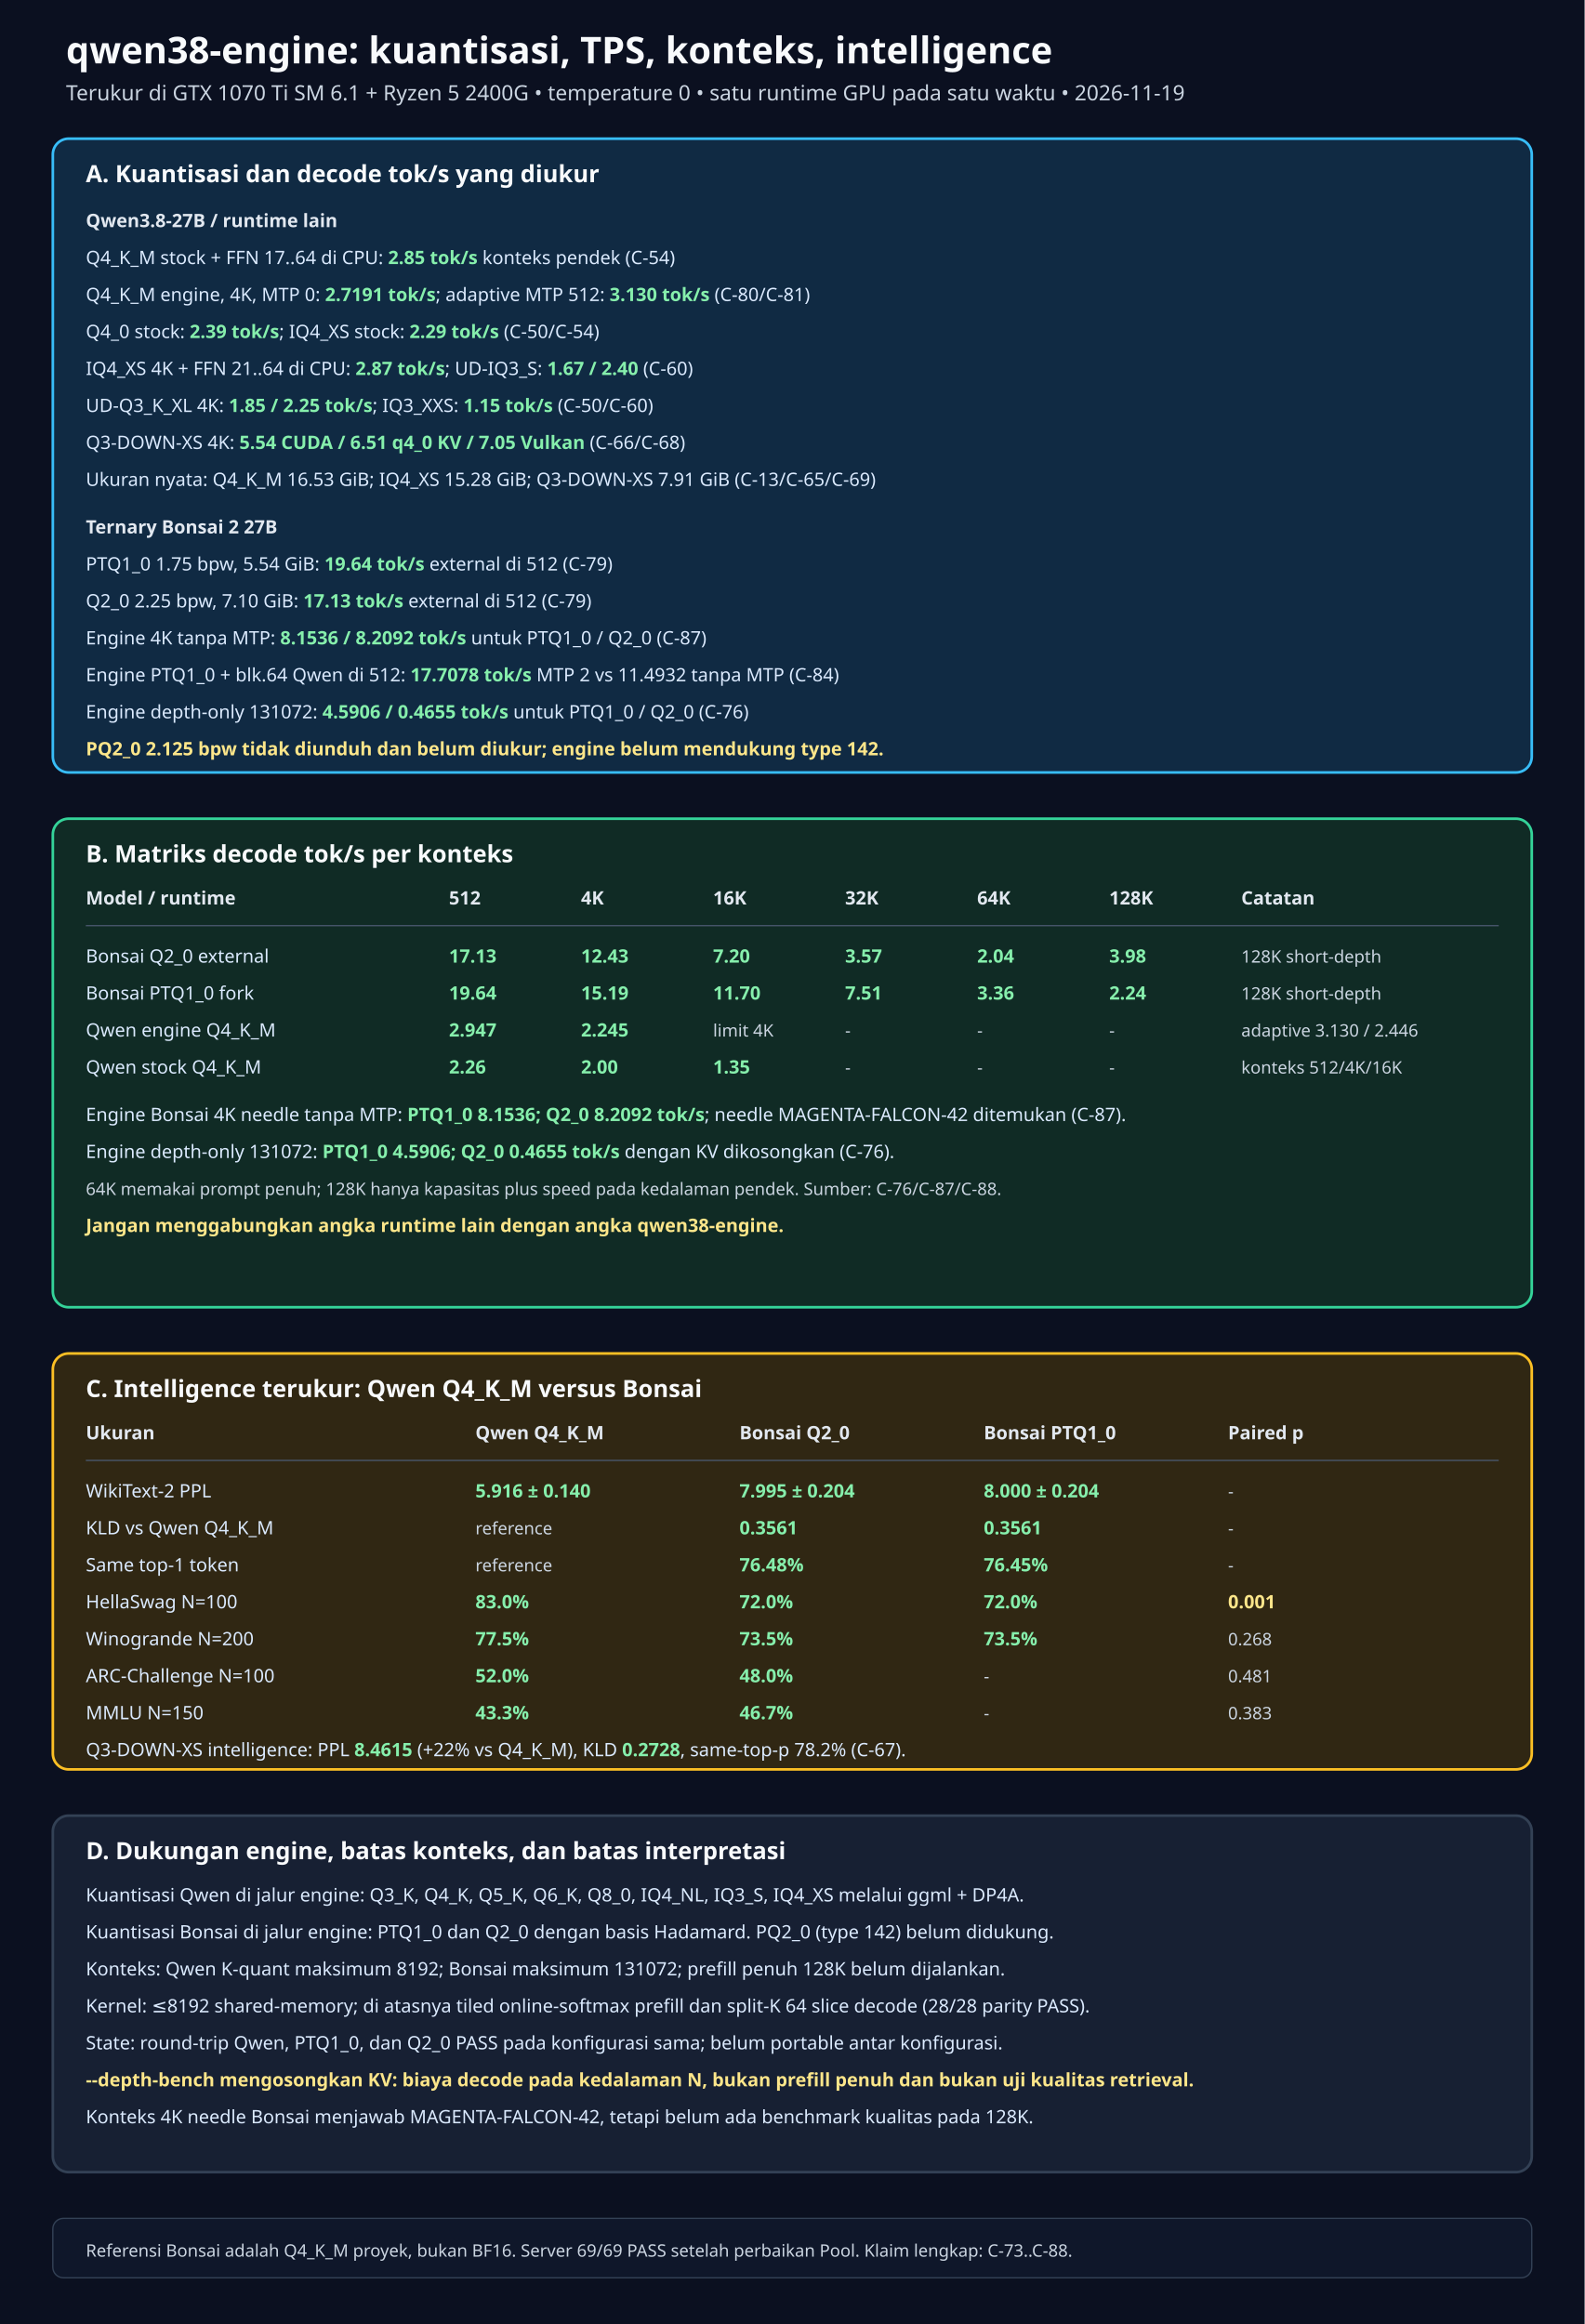
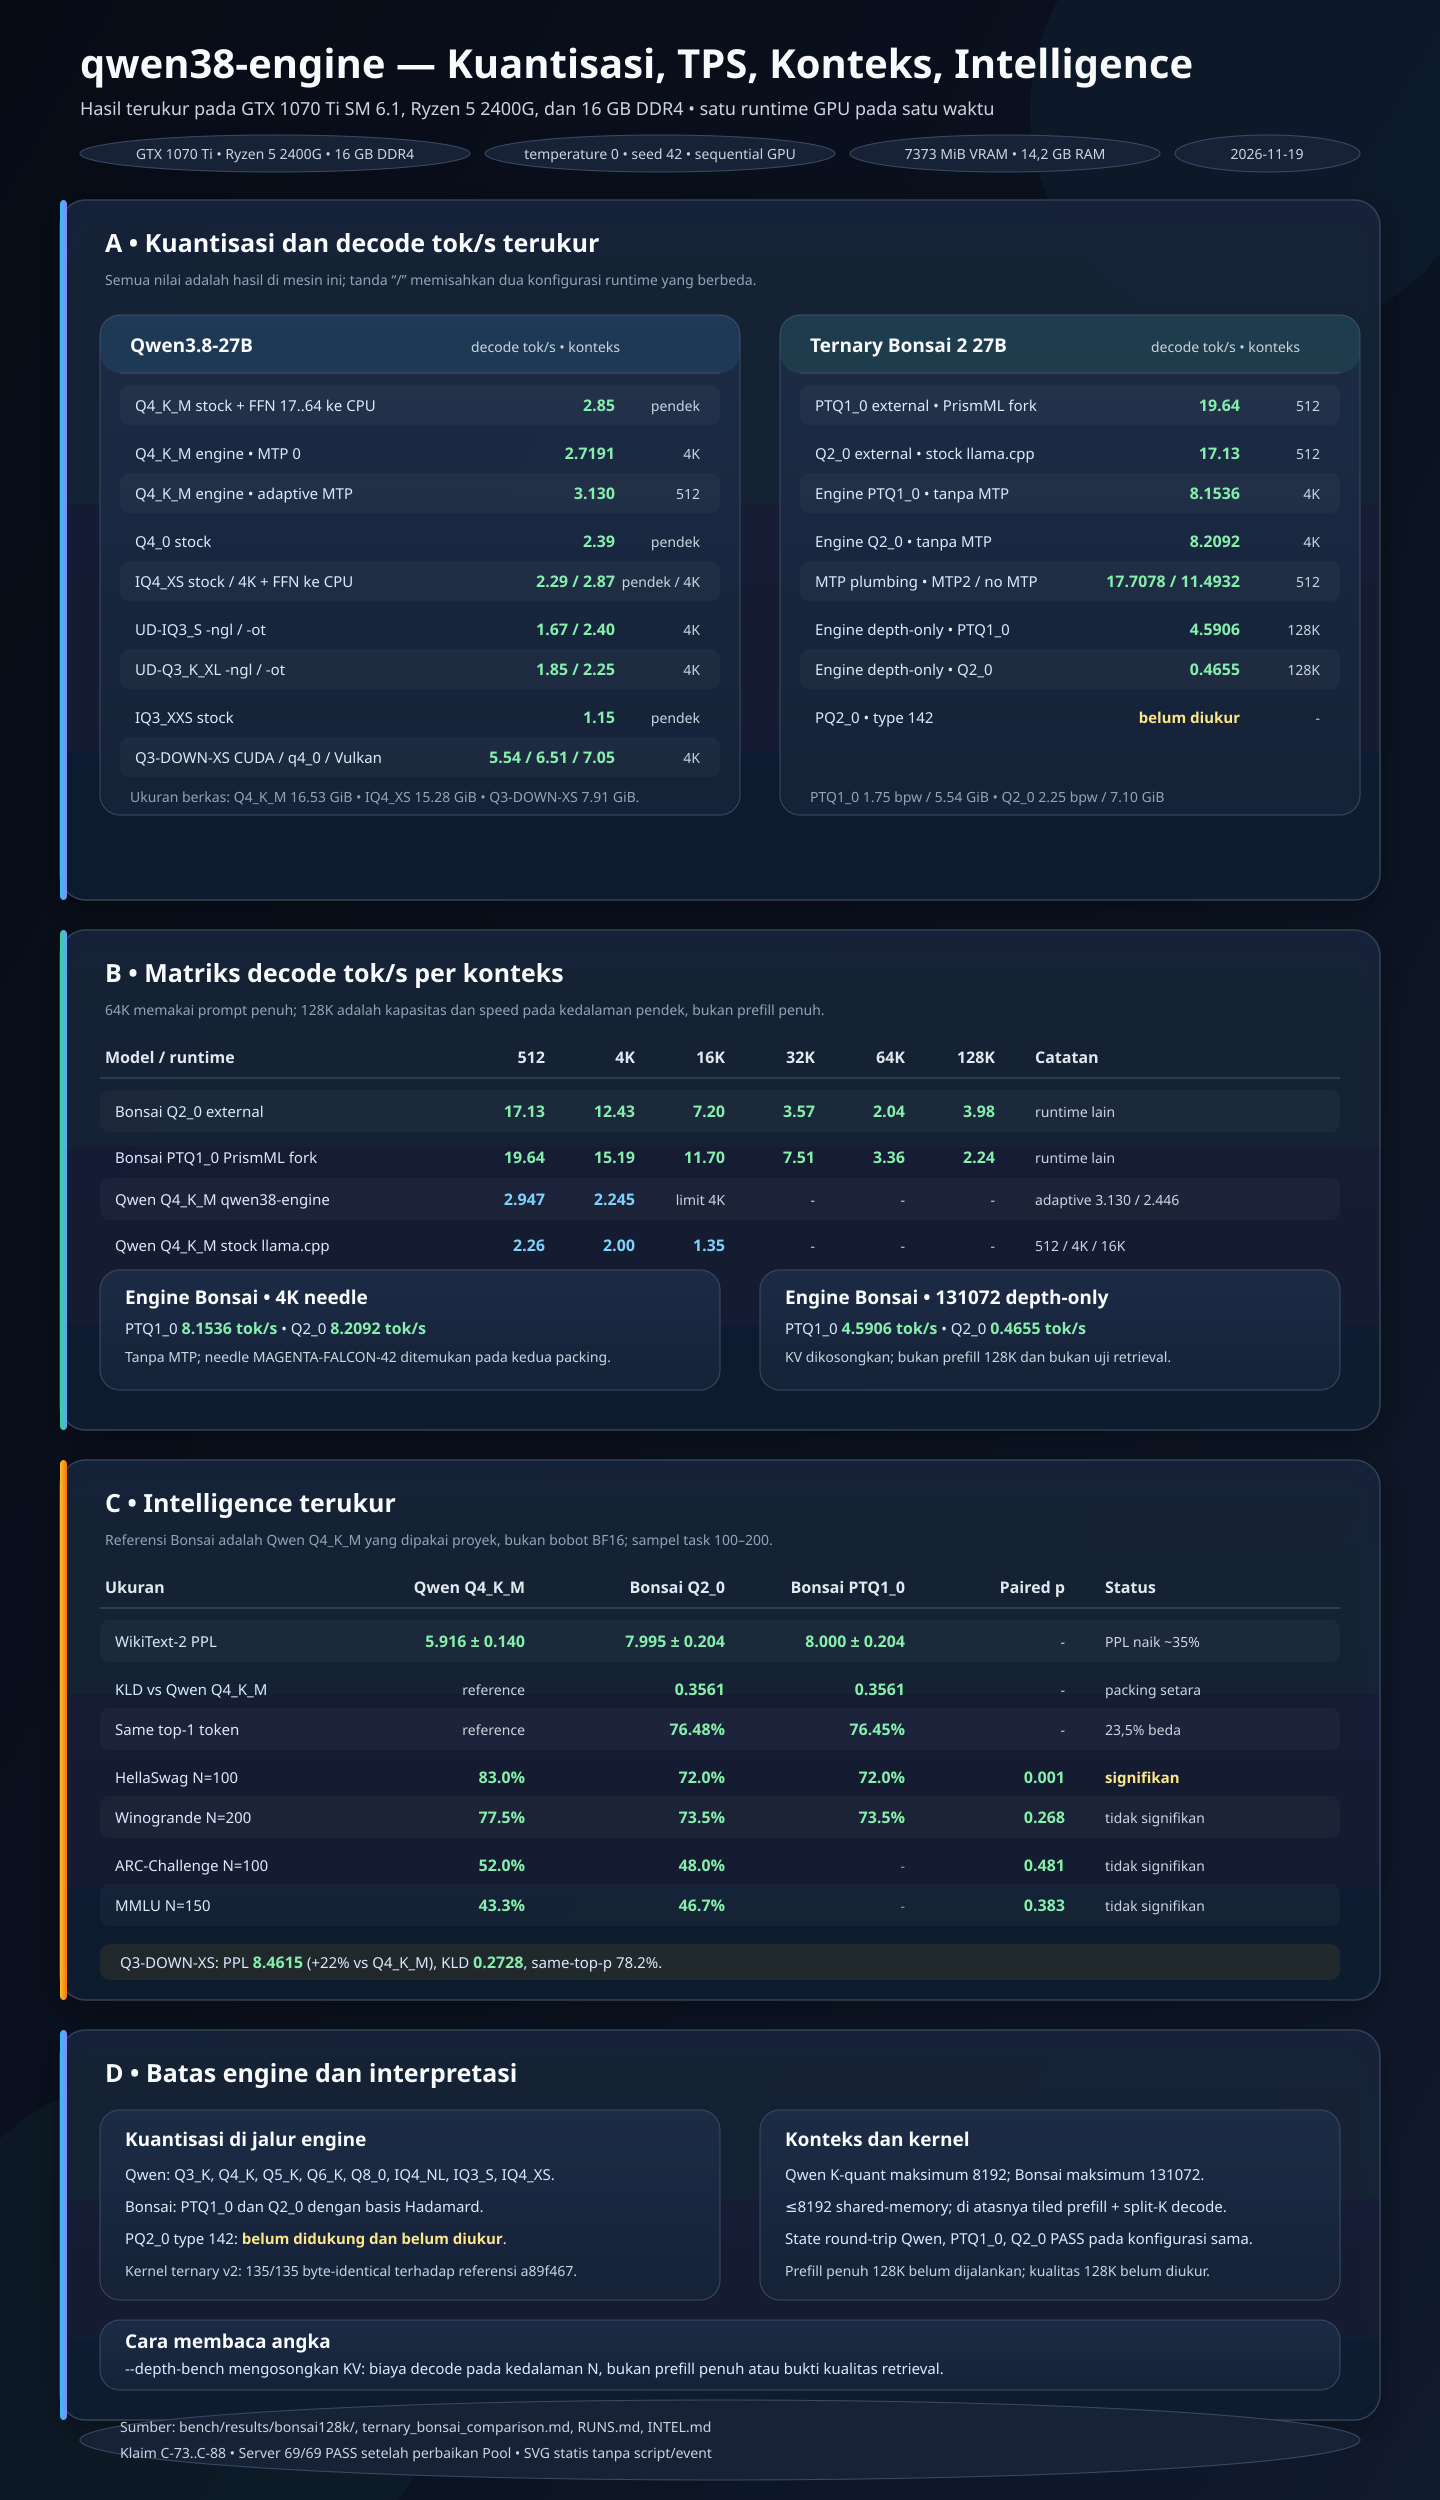
- <svg xmlns="http://www.w3.org/2000/svg" width="1200" height="1760" viewBox="0 0 1200 1760" role="img" aria-labelledby="title desc">
+ <svg xmlns="http://www.w3.org/2000/svg" width="1440" height="2500" viewBox="0 0 1440 2500" role="img" aria-labelledby="title desc">
  <defs>
+     <linearGradient id="bg" x1="0" y1="0" x2="1" y2="1">
+       <stop offset="0" stop-color="#070b16" />
+       <stop offset="0.55" stop-color="#0b1220" />
+       <stop offset="1" stop-color="#101a2d" />
+     </linearGradient>
+     <linearGradient id="panel" x1="0" y1="0" x2="0" y2="1">
+       <stop offset="0" stop-color="#16233b" stop-opacity="0.94" />
+       <stop offset="1" stop-color="#101a2d" stop-opacity="0.96" />
+     </linearGradient>
+     <linearGradient id="card" x1="0" y1="0" x2="0" y2="1">
+       <stop offset="0" stop-color="#1d2c47" stop-opacity="0.92" />
+       <stop offset="1" stop-color="#152238" stop-opacity="0.94" />
+     </linearGradient>
+     <linearGradient id="cyan" x1="0" y1="0" x2="1" y2="0">
+       <stop offset="0" stop-color="#38bdf8" />
+       <stop offset="1" stop-color="#818cf8" />
+     </linearGradient>
+     <linearGradient id="green" x1="0" y1="0" x2="1" y2="0">
+       <stop offset="0" stop-color="#34d399" />
+       <stop offset="1" stop-color="#60a5fa" />
+     </linearGradient>
+     <linearGradient id="amber" x1="0" y1="0" x2="1" y2="0">
+       <stop offset="0" stop-color="#fbbf24" />
+       <stop offset="1" stop-color="#f97316" />
+     </linearGradient>
+     <filter id="soft" x="-10%" y="-10%" width="120%" height="120%">
+       <feDropShadow dx="0" dy="10" stdDeviation="16" flood-color="#000000" flood-opacity="0.36" />
+     </filter>
    <style>
-       .title { font: 700 28px sans-serif; fill: #f8fafc; }
-       .subtitle { font: 400 16px sans-serif; fill: #cbd5e1; }
-       .h2 { font: 700 18px sans-serif; fill: #f8fafc; }
-       .head { font: 700 14px sans-serif; fill: #e2e8f0; }
-       .body { font: 400 14px sans-serif; fill: #dbeafe; }
-       .metric { font: 700 14px sans-serif; fill: #86efac; }
-       .small { font: 400 13px sans-serif; fill: #cbd5e1; }
-       .warn { font: 600 14px sans-serif; fill: #fde68a; }
-       .blue { fill: #102a43; stroke: #38bdf8; stroke-width: 2; rx: 12; }
-       .green { fill: #102b25; stroke: #34d399; stroke-width: 2; rx: 12; }
-       .amber { fill: #302713; stroke: #fbbf24; stroke-width: 2; rx: 12; }
-       .card { fill: #172033; stroke: #334155; stroke-width: 2; rx: 12; }
+       .title { font: 700 40px sans-serif; fill: #f8fafc; }
+       .subtitle { font: 400 18px sans-serif; fill: #cbd5e1; }
+       .panel-title { font: 700 25px sans-serif; fill: #f8fafc; }
+       .card-title { font: 700 19px sans-serif; fill: #f8fafc; }
+       .th { font: 700 16px sans-serif; fill: #e2e8f0; }
+       .td { font: 400 15px sans-serif; fill: #dbeafe; }
+       .metric { font: 700 16px sans-serif; fill: #86efac; }
+       .cyan-text { font: 700 16px sans-serif; fill: #7dd3fc; }
+       .amber-text { font: 700 15px sans-serif; fill: #fde68a; }
+       .small { font: 400 14px sans-serif; fill: #cbd5e1; }
+       .muted { font: 400 14px sans-serif; fill: #94a3b8; }
+       .badge { font: 700 14px sans-serif; fill: #0b1020; }
+       .footer { font: 400 14px sans-serif; fill: #cbd5e1; }
+       .panel { fill: url(#panel); stroke: #334155; stroke-width: 1.5; rx: 26; filter: url(#soft); }
+       .card { fill: url(#card); stroke: #3b4a66; stroke-width: 1; rx: 20; }
+       .chip { fill: #172236; stroke: #3b4a66; stroke-width: 1; rx: 999; }
+       .row { fill: #ffffff; fill-opacity: 0.035; rx: 10; }
    </style>
  </defs>
-   <rect x="0" y="0" width="1200" height="1760" fill="#0b1020" />
-   <text x="50" y="48" class="title">qwen38-engine: kuantisasi, TPS, konteks, intelligence</text>
-   <text x="50" y="76" class="subtitle">Terukur di GTX 1070 Ti SM 6.1 + Ryzen 5 2400G • temperature 0 • satu runtime GPU pada satu waktu • 2026-11-19</text>
-   <rect x="40" y="105" width="1120" height="480" class="blue" />
-   <text x="65" y="138" class="h2">A. Kuantisasi dan decode tok/s yang diukur</text>
-   <text x="65" y="172" class="head">Qwen3.8-27B / runtime lain</text>
-   <text x="65" y="200" class="body">Q4_K_M stock + FFN 17..64 di CPU: <tspan class="metric">2.85 tok/s</tspan> konteks pendek (C-54)</text>
-   <text x="65" y="228" class="body">Q4_K_M engine, 4K, MTP 0: <tspan class="metric">2.7191 tok/s</tspan>; adaptive MTP 512: <tspan class="metric">3.130 tok/s</tspan> (C-80/C-81)</text>
-   <text x="65" y="256" class="body">Q4_0 stock: <tspan class="metric">2.39 tok/s</tspan>; IQ4_XS stock: <tspan class="metric">2.29 tok/s</tspan> (C-50/C-54)</text>
-   <text x="65" y="284" class="body">IQ4_XS 4K + FFN 21..64 di CPU: <tspan class="metric">2.87 tok/s</tspan>; UD-IQ3_S: <tspan class="metric">1.67 / 2.40</tspan> (C-60)</text>
-   <text x="65" y="312" class="body">UD-Q3_K_XL 4K: <tspan class="metric">1.85 / 2.25 tok/s</tspan>; IQ3_XXS: <tspan class="metric">1.15 tok/s</tspan> (C-50/C-60)</text>
-   <text x="65" y="340" class="body">Q3-DOWN-XS 4K: <tspan class="metric">5.54 CUDA / 6.51 q4_0 KV / 7.05 Vulkan</tspan> (C-66/C-68)</text>
-   <text x="65" y="368" class="body">Ukuran nyata: Q4_K_M 16.53 GiB; IQ4_XS 15.28 GiB; Q3-DOWN-XS 7.91 GiB (C-13/C-65/C-69)</text>
-   <text x="65" y="404" class="head">Ternary Bonsai 2 27B</text>
-   <text x="65" y="432" class="body">PTQ1_0 1.75 bpw, 5.54 GiB: <tspan class="metric">19.64 tok/s</tspan> external di 512 (C-79)</text>
-   <text x="65" y="460" class="body">Q2_0 2.25 bpw, 7.10 GiB: <tspan class="metric">17.13 tok/s</tspan> external di 512 (C-79)</text>
-   <text x="65" y="488" class="body">Engine 4K tanpa MTP: <tspan class="metric">8.1536 / 8.2092 tok/s</tspan> untuk PTQ1_0 / Q2_0 (C-87)</text>
-   <text x="65" y="516" class="body">Engine PTQ1_0 + blk.64 Qwen di 512: <tspan class="metric">17.7078 tok/s</tspan> MTP 2 vs 11.4932 tanpa MTP (C-84)</text>
-   <text x="65" y="544" class="body">Engine depth-only 131072: <tspan class="metric">4.5906 / 0.4655 tok/s</tspan> untuk PTQ1_0 / Q2_0 (C-76)</text>
-   <text x="65" y="572" class="warn">PQ2_0 2.125 bpw tidak diunduh dan belum diukur; engine belum mendukung type 142.</text>
-   <rect x="40" y="620" width="1120" height="370" class="green" />
-   <text x="65" y="653" class="h2">B. Matriks decode tok/s per konteks</text>
-   <text x="65" y="685" class="head">Model / runtime</text>
-   <text x="340" y="685" class="head">512</text>
-   <text x="440" y="685" class="head">4K</text>
-   <text x="540" y="685" class="head">16K</text>
-   <text x="640" y="685" class="head">32K</text>
-   <text x="740" y="685" class="head">64K</text>
-   <text x="840" y="685" class="head">128K</text>
-   <text x="940" y="685" class="head">Catatan</text>
-   <line x1="65" y1="701" x2="1135" y2="701" stroke="#475569" />
-   <text x="65" y="729" class="body">Bonsai Q2_0 external</text>
-   <text x="340" y="729" class="metric">17.13</text>
-   <text x="440" y="729" class="metric">12.43</text>
-   <text x="540" y="729" class="metric">7.20</text>
-   <text x="640" y="729" class="metric">3.57</text>
-   <text x="740" y="729" class="metric">2.04</text>
-   <text x="840" y="729" class="metric">3.98</text>
-   <text x="940" y="729" class="small">128K short-depth</text>
-   <text x="65" y="757" class="body">Bonsai PTQ1_0 fork</text>
-   <text x="340" y="757" class="metric">19.64</text>
-   <text x="440" y="757" class="metric">15.19</text>
-   <text x="540" y="757" class="metric">11.70</text>
-   <text x="640" y="757" class="metric">7.51</text>
-   <text x="740" y="757" class="metric">3.36</text>
-   <text x="840" y="757" class="metric">2.24</text>
-   <text x="940" y="757" class="small">128K short-depth</text>
-   <text x="65" y="785" class="body">Qwen engine Q4_K_M</text>
-   <text x="340" y="785" class="metric">2.947</text>
-   <text x="440" y="785" class="metric">2.245</text>
-   <text x="540" y="785" class="small">limit 4K</text>
-   <text x="640" y="785" class="small">-</text>
-   <text x="740" y="785" class="small">-</text>
-   <text x="840" y="785" class="small">-</text>
-   <text x="940" y="785" class="small">adaptive 3.130 / 2.446</text>
-   <text x="65" y="813" class="body">Qwen stock Q4_K_M</text>
-   <text x="340" y="813" class="metric">2.26</text>
-   <text x="440" y="813" class="metric">2.00</text>
-   <text x="540" y="813" class="metric">1.35</text>
-   <text x="640" y="813" class="small">-</text>
-   <text x="740" y="813" class="small">-</text>
-   <text x="840" y="813" class="small">-</text>
-   <text x="940" y="813" class="small">konteks 512/4K/16K</text>
-   <text x="65" y="849" class="body">Engine Bonsai 4K needle tanpa MTP: <tspan class="metric">PTQ1_0 8.1536; Q2_0 8.2092 tok/s</tspan>; needle MAGENTA-FALCON-42 ditemukan (C-87).</text>
-   <text x="65" y="877" class="body">Engine depth-only 131072: <tspan class="metric">PTQ1_0 4.5906; Q2_0 0.4655 tok/s</tspan> dengan KV dikosongkan (C-76).</text>
-   <text x="65" y="905" class="small">64K memakai prompt penuh; 128K hanya kapasitas plus speed pada kedalaman pendek. Sumber: C-76/C-87/C-88.</text>
-   <text x="65" y="933" class="warn">Jangan menggabungkan angka runtime lain dengan angka qwen38-engine.</text>
-   <rect x="40" y="1025" width="1120" height="315" class="amber" />
-   <text x="65" y="1058" class="h2">C. Intelligence terukur: Qwen Q4_K_M versus Bonsai</text>
-   <text x="65" y="1090" class="head">Ukuran</text>
-   <text x="360" y="1090" class="head">Qwen Q4_K_M</text>
-   <text x="560" y="1090" class="head">Bonsai Q2_0</text>
-   <text x="745" y="1090" class="head">Bonsai PTQ1_0</text>
-   <text x="930" y="1090" class="head">Paired p</text>
-   <line x1="65" y1="1106" x2="1135" y2="1106" stroke="#475569" />
-   <text x="65" y="1134" class="body">WikiText-2 PPL</text>
-   <text x="360" y="1134" class="metric">5.916 ± 0.140</text>
-   <text x="560" y="1134" class="metric">7.995 ± 0.204</text>
-   <text x="745" y="1134" class="metric">8.000 ± 0.204</text>
-   <text x="930" y="1134" class="small">-</text>
-   <text x="65" y="1162" class="body">KLD vs Qwen Q4_K_M</text>
-   <text x="360" y="1162" class="small">reference</text>
-   <text x="560" y="1162" class="metric">0.3561</text>
-   <text x="745" y="1162" class="metric">0.3561</text>
-   <text x="930" y="1162" class="small">-</text>
-   <text x="65" y="1190" class="body">Same top-1 token</text>
-   <text x="360" y="1190" class="small">reference</text>
-   <text x="560" y="1190" class="metric">76.48%</text>
-   <text x="745" y="1190" class="metric">76.45%</text>
-   <text x="930" y="1190" class="small">-</text>
-   <text x="65" y="1218" class="body">HellaSwag N=100</text>
-   <text x="360" y="1218" class="metric">83.0%</text>
-   <text x="560" y="1218" class="metric">72.0%</text>
-   <text x="745" y="1218" class="metric">72.0%</text>
-   <text x="930" y="1218" class="warn">0.001</text>
-   <text x="65" y="1246" class="body">Winogrande N=200</text>
-   <text x="360" y="1246" class="metric">77.5%</text>
-   <text x="560" y="1246" class="metric">73.5%</text>
-   <text x="745" y="1246" class="metric">73.5%</text>
-   <text x="930" y="1246" class="small">0.268</text>
-   <text x="65" y="1274" class="body">ARC-Challenge N=100</text>
-   <text x="360" y="1274" class="metric">52.0%</text>
-   <text x="560" y="1274" class="metric">48.0%</text>
-   <text x="745" y="1274" class="small">-</text>
-   <text x="930" y="1274" class="small">0.481</text>
-   <text x="65" y="1302" class="body">MMLU N=150</text>
-   <text x="360" y="1302" class="metric">43.3%</text>
-   <text x="560" y="1302" class="metric">46.7%</text>
-   <text x="745" y="1302" class="small">-</text>
-   <text x="930" y="1302" class="small">0.383</text>
-   <text x="65" y="1330" class="body">Q3-DOWN-XS intelligence: PPL <tspan class="metric">8.4615</tspan> (+22% vs Q4_K_M), KLD <tspan class="metric">0.2728</tspan>, same-top-p 78.2% (C-67).</text>
-   <rect x="40" y="1375" width="1120" height="270" class="card" />
-   <text x="65" y="1408" class="h2">D. Dukungan engine, batas konteks, dan batas interpretasi</text>
-   <text x="65" y="1440" class="body">Kuantisasi Qwen di jalur engine: Q3_K, Q4_K, Q5_K, Q6_K, Q8_0, IQ4_NL, IQ3_S, IQ4_XS melalui ggml + DP4A.</text>
-   <text x="65" y="1468" class="body">Kuantisasi Bonsai di jalur engine: PTQ1_0 dan Q2_0 dengan basis Hadamard. PQ2_0 (type 142) belum didukung.</text>
-   <text x="65" y="1496" class="body">Konteks: Qwen K-quant maksimum 8192; Bonsai maksimum 131072; prefill penuh 128K belum dijalankan.</text>
-   <text x="65" y="1524" class="body">Kernel: ≤8192 shared-memory; di atasnya tiled online-softmax prefill dan split-K 64 slice decode (28/28 parity PASS).</text>
-   <text x="65" y="1552" class="body">State: round-trip Qwen, PTQ1_0, dan Q2_0 PASS pada konfigurasi sama; belum portable antar konfigurasi.</text>
-   <text x="65" y="1580" class="warn">--depth-bench mengosongkan KV: biaya decode pada kedalaman N, bukan prefill penuh dan bukan uji kualitas retrieval.</text>
-   <text x="65" y="1608" class="body">Konteks 4K needle Bonsai menjawab MAGENTA-FALCON-42, tetapi belum ada benchmark kualitas pada 128K.</text>
-   <rect x="40" y="1680" width="1120" height="45" fill="#0f172a" stroke="#334155" stroke-width="1" rx="8" />
-   <text x="65" y="1709" class="small">Referensi Bonsai adalah Q4_K_M proyek, bukan BF16. Server 69/69 PASS setelah perbaikan Pool. Klaim lengkap: C-73..C-88.</text>
+   <rect width="1440" height="2500" fill="url(#bg)" />
+   <circle cx="1260" cy="110" r="230" fill="#38bdf8" opacity="0.05" />
+   <circle cx="180" cy="2340" r="270" fill="#34d399" opacity="0.045" />
+   <text x="80" y="78" class="title">qwen38-engine — Kuantisasi, TPS, Konteks, Intelligence</text>
+   <text x="80" y="115" class="subtitle">Hasil terukur pada GTX 1070 Ti SM 6.1, Ryzen 5 2400G, dan 16 GB DDR4 • satu runtime GPU pada satu waktu</text>
+   <rect x="80" y="135" width="390" height="37" class="chip" />
+   <text x="275" y="159" text-anchor="middle" class="small">GTX 1070 Ti • Ryzen 5 2400G • 16 GB DDR4</text>
+   <rect x="485" y="135" width="350" height="37" class="chip" />
+   <text x="660" y="159" text-anchor="middle" class="small">temperature 0 • seed 42 • sequential GPU</text>
+   <rect x="850" y="135" width="310" height="37" class="chip" />
+   <text x="1005" y="159" text-anchor="middle" class="small">7373 MiB VRAM • 14,2 GB RAM</text>
+   <rect x="1175" y="135" width="185" height="37" class="chip" />
+   <text x="1267" y="159" text-anchor="middle" class="small">2026-11-19</text>
+   <rect x="60" y="200" width="1320" height="700" class="panel" />
+   <rect x="60" y="200" width="7" height="700" fill="url(#cyan)" rx="4" />
+   <text x="105" y="252" class="panel-title">A • Kuantisasi dan decode tok/s terukur</text>
+   <text x="105" y="285" class="muted">Semua nilai adalah hasil di mesin ini; tanda “/” memisahkan dua konfigurasi runtime yang berbeda.</text>
+   <rect x="100" y="315" width="640" height="500" class="card" />
+   <rect x="100" y="315" width="640" height="58" fill="#38bdf8" fill-opacity="0.10" rx="20" />
+   <text x="130" y="352" class="card-title">Qwen3.8-27B</text>
+   <text x="620" y="352" text-anchor="end" class="small">decode tok/s • konteks</text>
+   <line x1="120" y1="373" x2="720" y2="373" stroke="#485569" />
+   <rect x="120" y="385" width="600" height="40" class="row" />
+   <text x="135" y="411" class="td">Q4_K_M stock + FFN 17..64 ke CPU</text>
+   <text x="615" y="411" text-anchor="end" class="metric">2.85</text>
+   <text x="700" y="411" text-anchor="end" class="small">pendek</text>
+   <text x="135" y="459" class="td">Q4_K_M engine • MTP 0</text>
+   <text x="615" y="459" text-anchor="end" class="metric">2.7191</text>
+   <text x="700" y="459" text-anchor="end" class="small">4K</text>
+   <rect x="120" y="473" width="600" height="40" class="row" />
+   <text x="135" y="499" class="td">Q4_K_M engine • adaptive MTP</text>
+   <text x="615" y="499" text-anchor="end" class="metric">3.130</text>
+   <text x="700" y="499" text-anchor="end" class="small">512</text>
+   <text x="135" y="547" class="td">Q4_0 stock</text>
+   <text x="615" y="547" text-anchor="end" class="metric">2.39</text>
+   <text x="700" y="547" text-anchor="end" class="small">pendek</text>
+   <rect x="120" y="561" width="600" height="40" class="row" />
+   <text x="135" y="587" class="td">IQ4_XS stock / 4K + FFN ke CPU</text>
+   <text x="615" y="587" text-anchor="end" class="metric">2.29 / 2.87</text>
+   <text x="700" y="587" text-anchor="end" class="small">pendek / 4K</text>
+   <text x="135" y="635" class="td">UD-IQ3_S -ngl / -ot</text>
+   <text x="615" y="635" text-anchor="end" class="metric">1.67 / 2.40</text>
+   <text x="700" y="635" text-anchor="end" class="small">4K</text>
+   <rect x="120" y="649" width="600" height="40" class="row" />
+   <text x="135" y="675" class="td">UD-Q3_K_XL -ngl / -ot</text>
+   <text x="615" y="675" text-anchor="end" class="metric">1.85 / 2.25</text>
+   <text x="700" y="675" text-anchor="end" class="small">4K</text>
+   <text x="135" y="723" class="td">IQ3_XXS stock</text>
+   <text x="615" y="723" text-anchor="end" class="metric">1.15</text>
+   <text x="700" y="723" text-anchor="end" class="small">pendek</text>
+   <rect x="120" y="737" width="600" height="40" class="row" />
+   <text x="135" y="763" class="td">Q3-DOWN-XS CUDA / q4_0 / Vulkan</text>
+   <text x="615" y="763" text-anchor="end" class="metric">5.54 / 6.51 / 7.05</text>
+   <text x="700" y="763" text-anchor="end" class="small">4K</text>
+   <text x="130" y="802" class="muted">Ukuran berkas: Q4_K_M 16.53 GiB • IQ4_XS 15.28 GiB • Q3-DOWN-XS 7.91 GiB.</text>
+   <rect x="780" y="315" width="580" height="500" class="card" />
+   <rect x="780" y="315" width="580" height="58" fill="#34d399" fill-opacity="0.10" rx="20" />
+   <text x="810" y="352" class="card-title">Ternary Bonsai 2 27B</text>
+   <text x="1300" y="352" text-anchor="end" class="small">decode tok/s • konteks</text>
+   <line x1="800" y1="373" x2="1340" y2="373" stroke="#485569" />
+   <rect x="800" y="385" width="540" height="40" class="row" />
+   <text x="815" y="411" class="td">PTQ1_0 external • PrismML fork</text>
+   <text x="1240" y="411" text-anchor="end" class="metric">19.64</text>
+   <text x="1320" y="411" text-anchor="end" class="small">512</text>
+   <text x="815" y="459" class="td">Q2_0 external • stock llama.cpp</text>
+   <text x="1240" y="459" text-anchor="end" class="metric">17.13</text>
+   <text x="1320" y="459" text-anchor="end" class="small">512</text>
+   <rect x="800" y="473" width="540" height="40" class="row" />
+   <text x="815" y="499" class="td">Engine PTQ1_0 • tanpa MTP</text>
+   <text x="1240" y="499" text-anchor="end" class="metric">8.1536</text>
+   <text x="1320" y="499" text-anchor="end" class="small">4K</text>
+   <text x="815" y="547" class="td">Engine Q2_0 • tanpa MTP</text>
+   <text x="1240" y="547" text-anchor="end" class="metric">8.2092</text>
+   <text x="1320" y="547" text-anchor="end" class="small">4K</text>
+   <rect x="800" y="561" width="540" height="40" class="row" />
+   <text x="815" y="587" class="td">MTP plumbing • MTP2 / no MTP</text>
+   <text x="1240" y="587" text-anchor="end" class="metric">17.7078 / 11.4932</text>
+   <text x="1320" y="587" text-anchor="end" class="small">512</text>
+   <text x="815" y="635" class="td">Engine depth-only • PTQ1_0</text>
+   <text x="1240" y="635" text-anchor="end" class="metric">4.5906</text>
+   <text x="1320" y="635" text-anchor="end" class="small">128K</text>
+   <rect x="800" y="649" width="540" height="40" class="row" />
+   <text x="815" y="675" class="td">Engine depth-only • Q2_0</text>
+   <text x="1240" y="675" text-anchor="end" class="metric">0.4655</text>
+   <text x="1320" y="675" text-anchor="end" class="small">128K</text>
+   <text x="815" y="723" class="td">PQ2_0 • type 142</text>
+   <text x="1240" y="723" text-anchor="end" class="amber-text">belum diukur</text>
+   <text x="1320" y="723" text-anchor="end" class="small">-</text>
+   <text x="810" y="802" class="muted">PTQ1_0 1.75 bpw / 5.54 GiB • Q2_0 2.25 bpw / 7.10 GiB</text>
+   <rect x="60" y="930" width="1320" height="500" class="panel" />
+   <rect x="60" y="930" width="7" height="500" fill="url(#green)" rx="4" />
+   <text x="105" y="982" class="panel-title">B • Matriks decode tok/s per konteks</text>
+   <text x="105" y="1015" class="muted">64K memakai prompt penuh; 128K adalah kapasitas dan speed pada kedalaman pendek, bukan prefill penuh.</text>
+   <text x="105" y="1063" class="th">Model / runtime</text>
+   <text x="545" y="1063" text-anchor="end" class="th">512</text>
+   <text x="635" y="1063" text-anchor="end" class="th">4K</text>
+   <text x="725" y="1063" text-anchor="end" class="th">16K</text>
+   <text x="815" y="1063" text-anchor="end" class="th">32K</text>
+   <text x="905" y="1063" text-anchor="end" class="th">64K</text>
+   <text x="995" y="1063" text-anchor="end" class="th">128K</text>
+   <text x="1035" y="1063" class="th">Catatan</text>
+   <line x1="100" y1="1078" x2="1340" y2="1078" stroke="#485569" />
+   <rect x="100" y="1090" width="1240" height="42" class="row" />
+   <text x="115" y="1117" class="td">Bonsai Q2_0 external</text>
+   <text x="545" y="1117" text-anchor="end" class="metric">17.13</text>
+   <text x="635" y="1117" text-anchor="end" class="metric">12.43</text>
+   <text x="725" y="1117" text-anchor="end" class="metric">7.20</text>
+   <text x="815" y="1117" text-anchor="end" class="metric">3.57</text>
+   <text x="905" y="1117" text-anchor="end" class="metric">2.04</text>
+   <text x="995" y="1117" text-anchor="end" class="metric">3.98</text>
+   <text x="1035" y="1117" class="small">runtime lain</text>
+   <text x="115" y="1163" class="td">Bonsai PTQ1_0 PrismML fork</text>
+   <text x="545" y="1163" text-anchor="end" class="metric">19.64</text>
+   <text x="635" y="1163" text-anchor="end" class="metric">15.19</text>
+   <text x="725" y="1163" text-anchor="end" class="metric">11.70</text>
+   <text x="815" y="1163" text-anchor="end" class="metric">7.51</text>
+   <text x="905" y="1163" text-anchor="end" class="metric">3.36</text>
+   <text x="995" y="1163" text-anchor="end" class="metric">2.24</text>
+   <text x="1035" y="1163" class="small">runtime lain</text>
+   <rect x="100" y="1178" width="1240" height="42" class="row" />
+   <text x="115" y="1205" class="td">Qwen Q4_K_M qwen38-engine</text>
+   <text x="545" y="1205" text-anchor="end" class="cyan-text">2.947</text>
+   <text x="635" y="1205" text-anchor="end" class="cyan-text">2.245</text>
+   <text x="725" y="1205" text-anchor="end" class="small">limit 4K</text>
+   <text x="815" y="1205" text-anchor="end" class="small">-</text>
+   <text x="905" y="1205" text-anchor="end" class="small">-</text>
+   <text x="995" y="1205" text-anchor="end" class="small">-</text>
+   <text x="1035" y="1205" class="small">adaptive 3.130 / 2.446</text>
+   <text x="115" y="1251" class="td">Qwen Q4_K_M stock llama.cpp</text>
+   <text x="545" y="1251" text-anchor="end" class="cyan-text">2.26</text>
+   <text x="635" y="1251" text-anchor="end" class="cyan-text">2.00</text>
+   <text x="725" y="1251" text-anchor="end" class="cyan-text">1.35</text>
+   <text x="815" y="1251" text-anchor="end" class="small">-</text>
+   <text x="905" y="1251" text-anchor="end" class="small">-</text>
+   <text x="995" y="1251" text-anchor="end" class="small">-</text>
+   <text x="1035" y="1251" class="small">512 / 4K / 16K</text>
+   <rect x="100" y="1270" width="620" height="120" class="card" />
+   <text x="125" y="1304" class="card-title">Engine Bonsai • 4K needle</text>
+   <text x="125" y="1334" class="td">PTQ1_0 <tspan class="metric">8.1536 tok/s</tspan> • Q2_0 <tspan class="metric">8.2092 tok/s</tspan>
+   </text>
+   <text x="125" y="1362" class="small">Tanpa MTP; needle MAGENTA-FALCON-42 ditemukan pada kedua packing.</text>
+   <rect x="760" y="1270" width="580" height="120" class="card" />
+   <text x="785" y="1304" class="card-title">Engine Bonsai • 131072 depth-only</text>
+   <text x="785" y="1334" class="td">PTQ1_0 <tspan class="metric">4.5906 tok/s</tspan> • Q2_0 <tspan class="metric">0.4655 tok/s</tspan>
+   </text>
+   <text x="785" y="1362" class="small">KV dikosongkan; bukan prefill 128K dan bukan uji retrieval.</text>
+   <rect x="60" y="1460" width="1320" height="540" class="panel" />
+   <rect x="60" y="1460" width="7" height="540" fill="url(#amber)" rx="4" />
+   <text x="105" y="1512" class="panel-title">C • Intelligence terukur</text>
+   <text x="105" y="1545" class="muted">Referensi Bonsai adalah Qwen Q4_K_M yang dipakai proyek, bukan bobot BF16; sampel task 100–200.</text>
+   <text x="105" y="1593" class="th">Ukuran</text>
+   <text x="525" y="1593" text-anchor="end" class="th">Qwen Q4_K_M</text>
+   <text x="725" y="1593" text-anchor="end" class="th">Bonsai Q2_0</text>
+   <text x="905" y="1593" text-anchor="end" class="th">Bonsai PTQ1_0</text>
+   <text x="1065" y="1593" text-anchor="end" class="th">Paired p</text>
+   <text x="1105" y="1593" class="th">Status</text>
+   <line x1="100" y1="1608" x2="1340" y2="1608" stroke="#485569" />
+   <rect x="100" y="1620" width="1240" height="42" class="row" />
+   <text x="115" y="1647" class="td">WikiText-2 PPL</text>
+   <text x="525" y="1647" text-anchor="end" class="metric">5.916 ± 0.140</text>
+   <text x="725" y="1647" text-anchor="end" class="metric">7.995 ± 0.204</text>
+   <text x="905" y="1647" text-anchor="end" class="metric">8.000 ± 0.204</text>
+   <text x="1065" y="1647" text-anchor="end" class="small">-</text>
+   <text x="1105" y="1647" class="small">PPL naik ~35%</text>
+   <text x="115" y="1695" class="td">KLD vs Qwen Q4_K_M</text>
+   <text x="525" y="1695" text-anchor="end" class="small">reference</text>
+   <text x="725" y="1695" text-anchor="end" class="metric">0.3561</text>
+   <text x="905" y="1695" text-anchor="end" class="metric">0.3561</text>
+   <text x="1065" y="1695" text-anchor="end" class="small">-</text>
+   <text x="1105" y="1695" class="small">packing setara</text>
+   <rect x="100" y="1708" width="1240" height="42" class="row" />
+   <text x="115" y="1735" class="td">Same top-1 token</text>
+   <text x="525" y="1735" text-anchor="end" class="small">reference</text>
+   <text x="725" y="1735" text-anchor="end" class="metric">76.48%</text>
+   <text x="905" y="1735" text-anchor="end" class="metric">76.45%</text>
+   <text x="1065" y="1735" text-anchor="end" class="small">-</text>
+   <text x="1105" y="1735" class="small">23,5% beda</text>
+   <text x="115" y="1783" class="td">HellaSwag N=100</text>
+   <text x="525" y="1783" text-anchor="end" class="metric">83.0%</text>
+   <text x="725" y="1783" text-anchor="end" class="metric">72.0%</text>
+   <text x="905" y="1783" text-anchor="end" class="metric">72.0%</text>
+   <text x="1065" y="1783" text-anchor="end" class="metric">0.001</text>
+   <text x="1105" y="1783" class="amber-text">signifikan</text>
+   <rect x="100" y="1796" width="1240" height="42" class="row" />
+   <text x="115" y="1823" class="td">Winogrande N=200</text>
+   <text x="525" y="1823" text-anchor="end" class="metric">77.5%</text>
+   <text x="725" y="1823" text-anchor="end" class="metric">73.5%</text>
+   <text x="905" y="1823" text-anchor="end" class="metric">73.5%</text>
+   <text x="1065" y="1823" text-anchor="end" class="metric">0.268</text>
+   <text x="1105" y="1823" class="small">tidak signifikan</text>
+   <text x="115" y="1871" class="td">ARC-Challenge N=100</text>
+   <text x="525" y="1871" text-anchor="end" class="metric">52.0%</text>
+   <text x="725" y="1871" text-anchor="end" class="metric">48.0%</text>
+   <text x="905" y="1871" text-anchor="end" class="muted">-</text>
+   <text x="1065" y="1871" text-anchor="end" class="metric">0.481</text>
+   <text x="1105" y="1871" class="small">tidak signifikan</text>
+   <rect x="100" y="1884" width="1240" height="42" class="row" />
+   <text x="115" y="1911" class="td">MMLU N=150</text>
+   <text x="525" y="1911" text-anchor="end" class="metric">43.3%</text>
+   <text x="725" y="1911" text-anchor="end" class="metric">46.7%</text>
+   <text x="905" y="1911" text-anchor="end" class="muted">-</text>
+   <text x="1065" y="1911" text-anchor="end" class="metric">0.383</text>
+   <text x="1105" y="1911" class="small">tidak signifikan</text>
+   <rect x="100" y="1944" width="1240" height="36" fill="#fbbf24" fill-opacity="0.08" rx="10" />
+   <text x="120" y="1968" class="td">Q3-DOWN-XS: PPL <tspan class="metric">8.4615</tspan> (+22% vs Q4_K_M), KLD <tspan class="metric">0.2728</tspan>, same-top-p 78.2%.</text>
+   <rect x="60" y="2030" width="1320" height="390" class="panel" />
+   <rect x="60" y="2030" width="7" height="390" fill="url(#cyan)" rx="4" />
+   <text x="105" y="2082" class="panel-title">D • Batas engine dan interpretasi</text>
+   <rect x="100" y="2110" width="620" height="190" class="card" />
+   <text x="125" y="2146" class="card-title">Kuantisasi di jalur engine</text>
+   <text x="125" y="2180" class="td">Qwen: Q3_K, Q4_K, Q5_K, Q6_K, Q8_0, IQ4_NL, IQ3_S, IQ4_XS.</text>
+   <text x="125" y="2212" class="td">Bonsai: PTQ1_0 dan Q2_0 dengan basis Hadamard.</text>
+   <text x="125" y="2244" class="td">PQ2_0 type 142: <tspan class="amber-text">belum didukung dan belum diukur</tspan>.</text>
+   <text x="125" y="2276" class="small">Kernel ternary v2: 135/135 byte-identical terhadap referensi a89f467.</text>
+   <rect x="760" y="2110" width="580" height="190" class="card" />
+   <text x="785" y="2146" class="card-title">Konteks dan kernel</text>
+   <text x="785" y="2180" class="td">Qwen K-quant maksimum 8192; Bonsai maksimum 131072.</text>
+   <text x="785" y="2212" class="td">≤8192 shared-memory; di atasnya tiled prefill + split-K decode.</text>
+   <text x="785" y="2244" class="td">State round-trip Qwen, PTQ1_0, Q2_0 PASS pada konfigurasi sama.</text>
+   <text x="785" y="2276" class="small">Prefill penuh 128K belum dijalankan; kualitas 128K belum diukur.</text>
+   <rect x="100" y="2320" width="1240" height="70" class="card" />
+   <text x="125" y="2348" class="card-title">Cara membaca angka</text>
+   <text x="125" y="2374" class="td">--depth-bench mengosongkan KV: biaya decode pada kedalaman N, bukan prefill penuh atau bukti kualitas retrieval.</text>
+   <rect x="80" y="2400" width="1280" height="80" class="chip" />
+   <text x="120" y="2432" class="footer">Sumber: bench/results/bonsai128k/, ternary_bonsai_comparison.md, RUNS.md, INTEL.md</text>
+   <text x="120" y="2458" class="footer">Klaim C-73..C-88 • Server 69/69 PASS setelah perbaikan Pool • SVG statis tanpa script/event</text>
</svg>
